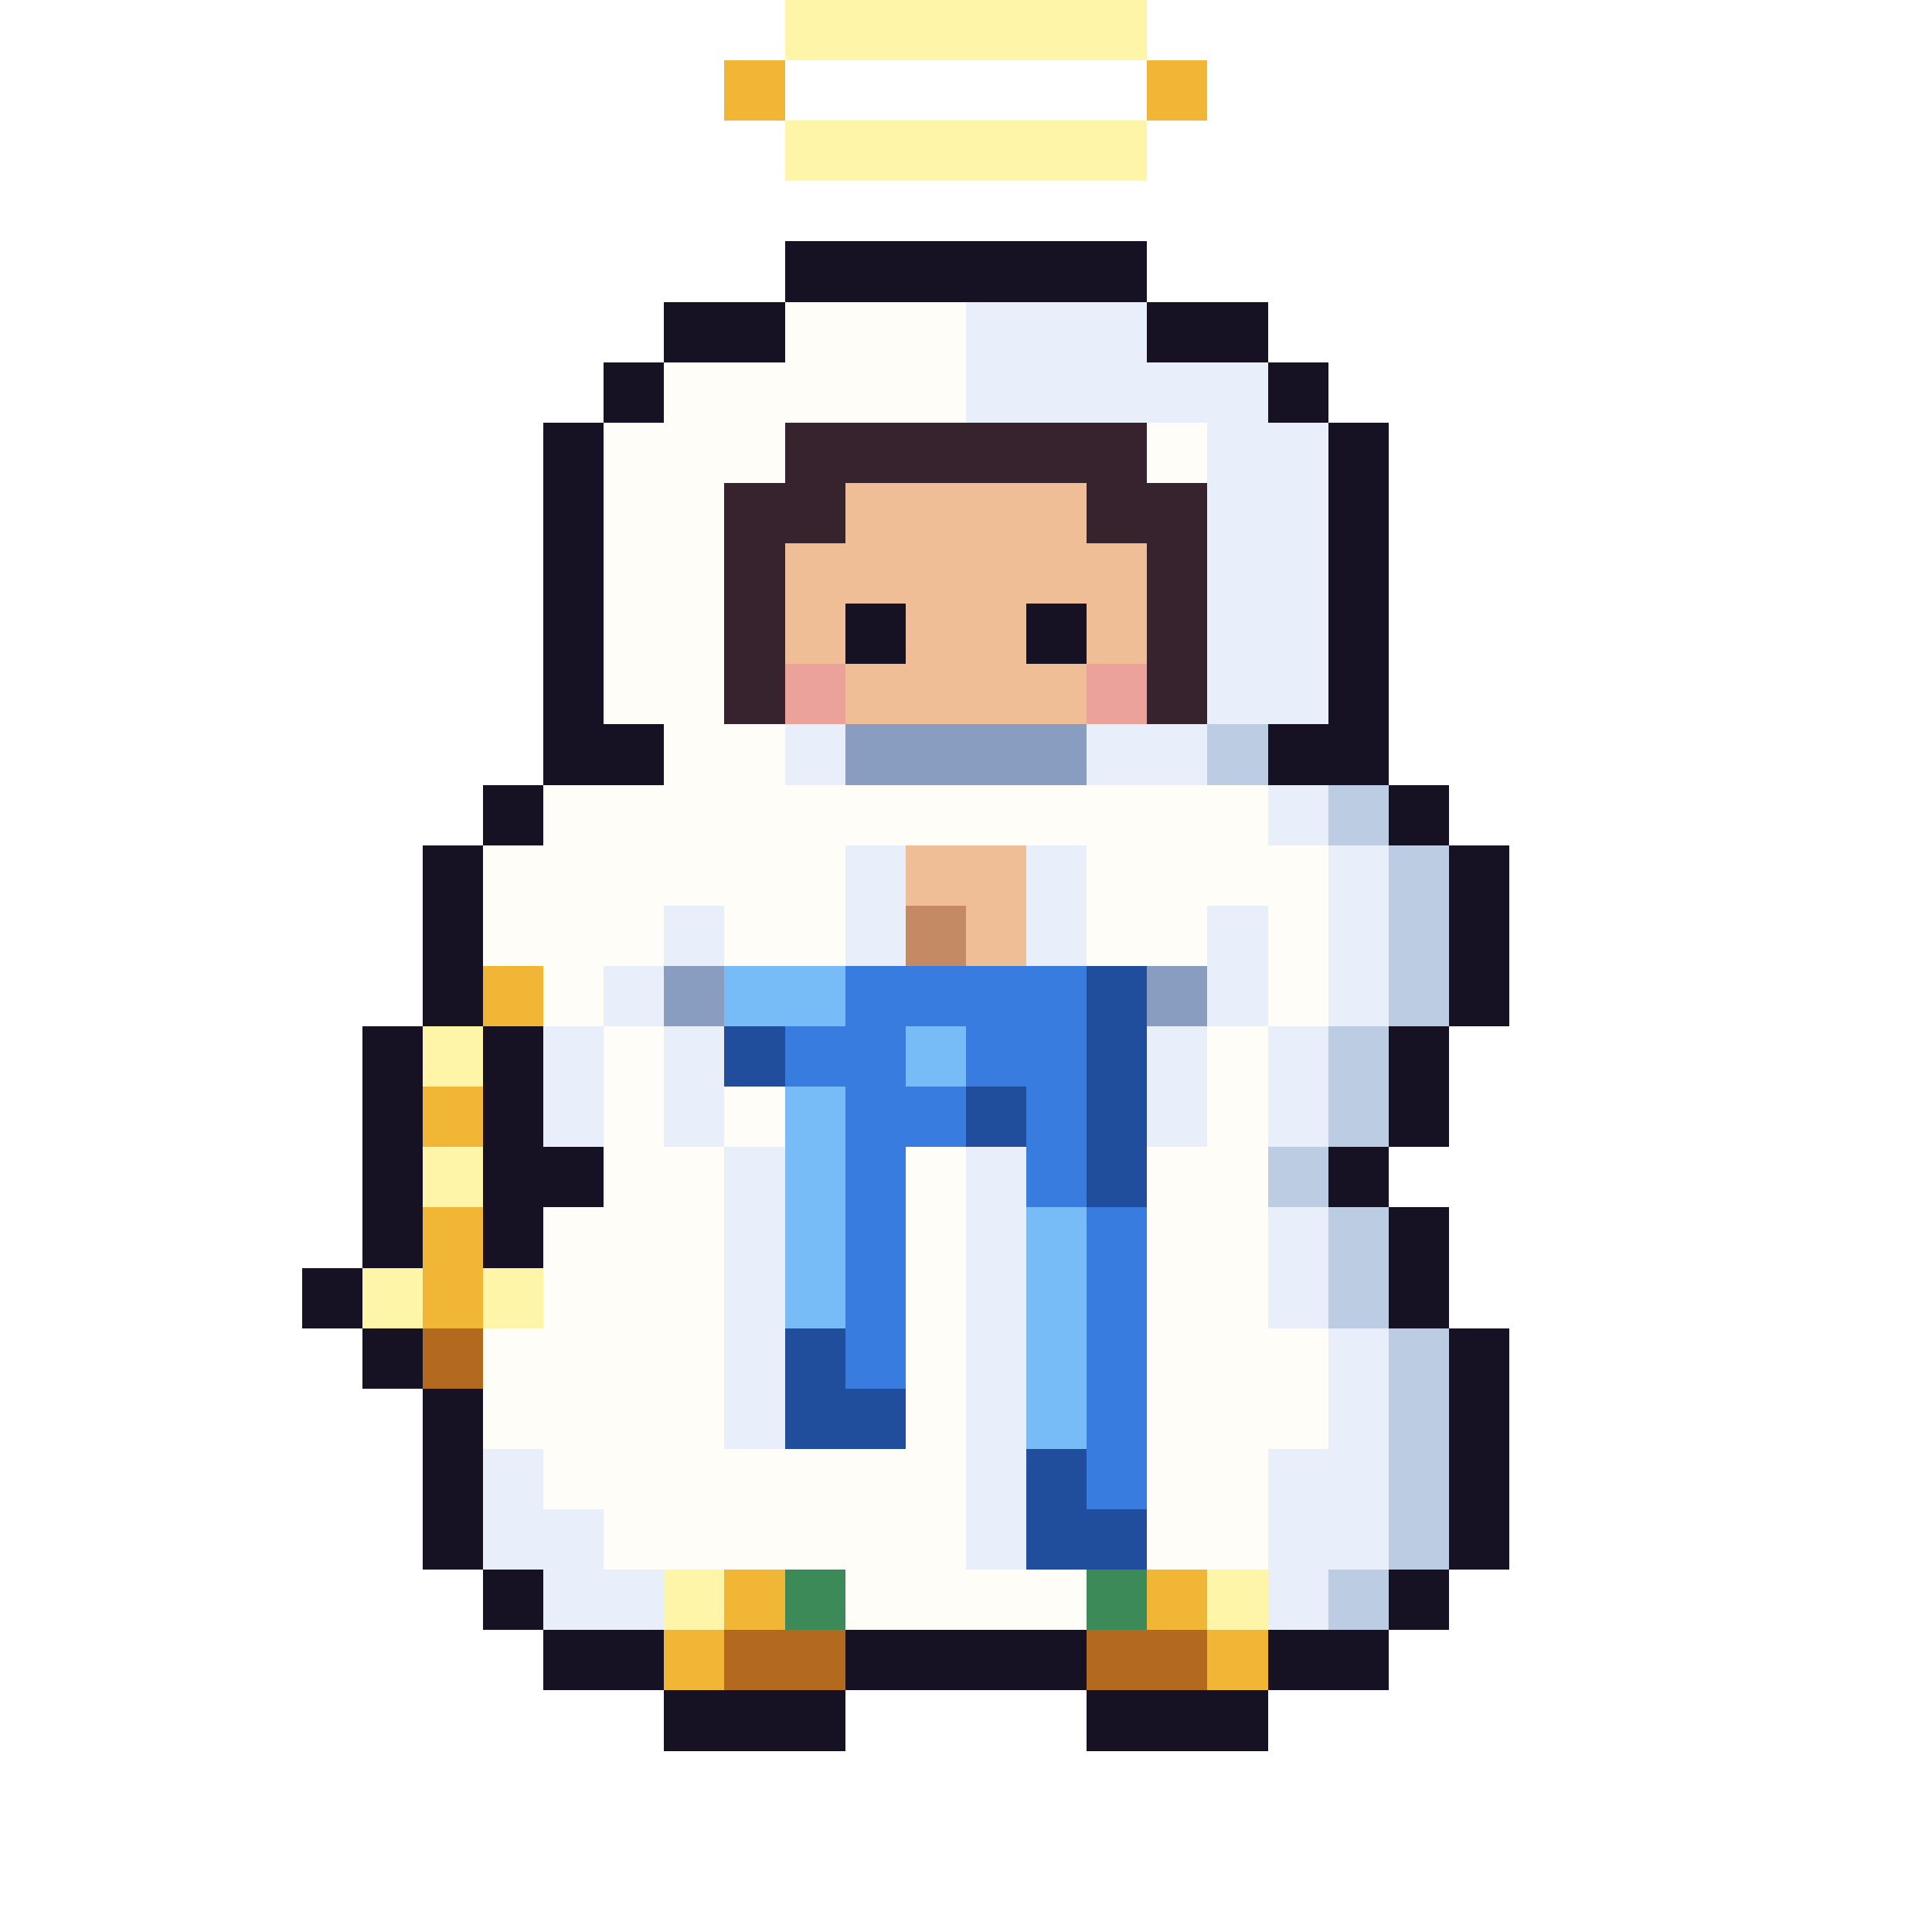
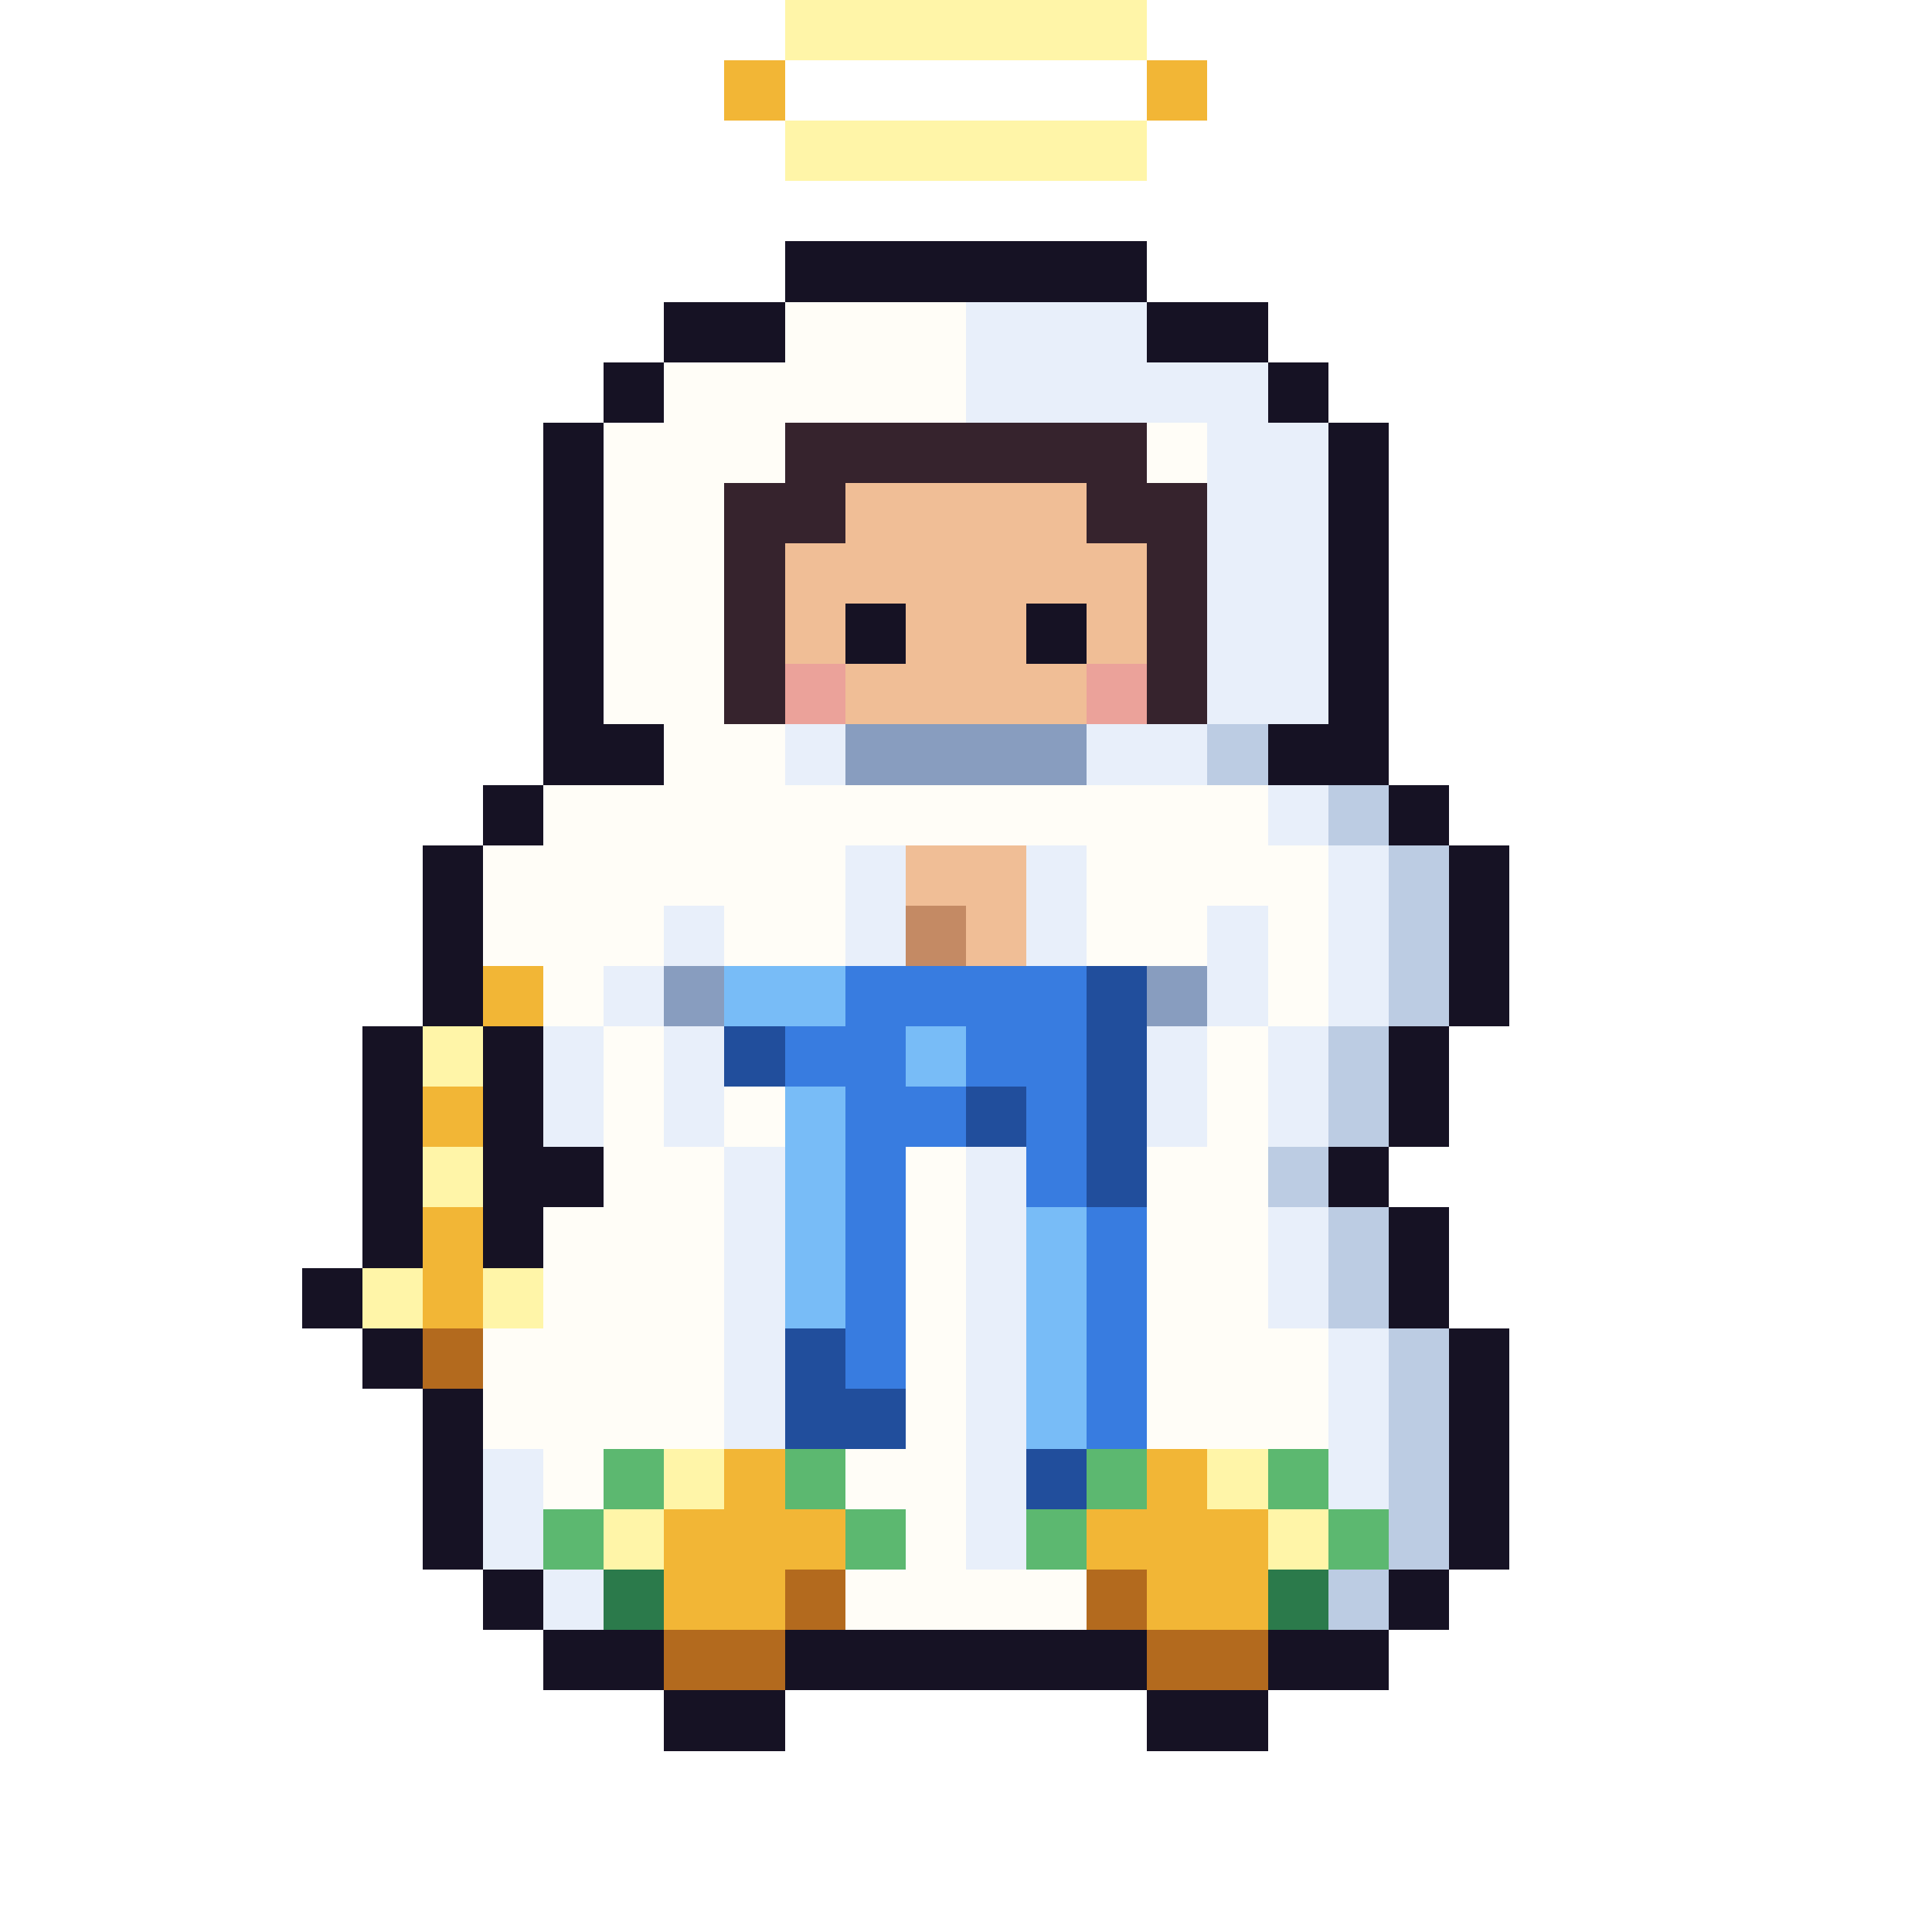
<svg xmlns="http://www.w3.org/2000/svg" viewBox="0 0 32 32" width="256" height="256" shape-rendering="crispEdges">
  <rect x="13" y="0" width="6" height="1" fill="#fff5a8" />
  <rect x="12" y="1" width="1" height="1" fill="#f2b636" />
  <rect x="19" y="1" width="1" height="1" fill="#f2b636" />
  <rect x="13" y="2" width="6" height="1" fill="#fff5a8" />
  <rect x="13" y="4" width="6" height="1" fill="#161224" />
  <rect x="11" y="5" width="2" height="1" fill="#161224" />
  <rect x="13" y="5" width="3" height="1" fill="#fffdf7" />
  <rect x="16" y="5" width="3" height="1" fill="#e8effa" />
  <rect x="19" y="5" width="2" height="1" fill="#161224" />
  <rect x="10" y="6" width="1" height="1" fill="#161224" />
  <rect x="11" y="6" width="5" height="1" fill="#fffdf7" />
  <rect x="16" y="6" width="5" height="1" fill="#e8effa" />
  <rect x="21" y="6" width="1" height="1" fill="#161224" />
  <rect x="9" y="7" width="1" height="1" fill="#161224" />
  <rect x="10" y="7" width="3" height="1" fill="#fffdf7" />
  <rect x="13" y="7" width="6" height="1" fill="#36232d" />
  <rect x="19" y="7" width="1" height="1" fill="#fffdf7" />
  <rect x="20" y="7" width="2" height="1" fill="#e8effa" />
  <rect x="22" y="7" width="1" height="1" fill="#161224" />
  <rect x="9" y="8" width="1" height="1" fill="#161224" />
  <rect x="10" y="8" width="2" height="1" fill="#fffdf7" />
  <rect x="12" y="8" width="2" height="1" fill="#36232d" />
  <rect x="14" y="8" width="4" height="1" fill="#f0be96" />
  <rect x="18" y="8" width="2" height="1" fill="#36232d" />
  <rect x="20" y="8" width="2" height="1" fill="#e8effa" />
  <rect x="22" y="8" width="1" height="1" fill="#161224" />
  <rect x="9" y="9" width="1" height="1" fill="#161224" />
  <rect x="10" y="9" width="2" height="1" fill="#fffdf7" />
  <rect x="12" y="9" width="1" height="1" fill="#36232d" />
  <rect x="13" y="9" width="6" height="1" fill="#f0be96" />
  <rect x="19" y="9" width="1" height="1" fill="#36232d" />
  <rect x="20" y="9" width="2" height="1" fill="#e8effa" />
  <rect x="22" y="9" width="1" height="1" fill="#161224" />
  <rect x="9" y="10" width="1" height="1" fill="#161224" />
  <rect x="10" y="10" width="2" height="1" fill="#fffdf7" />
  <rect x="12" y="10" width="1" height="1" fill="#36232d" />
  <rect x="13" y="10" width="1" height="1" fill="#f0be96" />
  <rect x="14" y="10" width="1" height="1" fill="#161224" />
  <rect x="15" y="10" width="2" height="1" fill="#f0be96" />
  <rect x="17" y="10" width="1" height="1" fill="#161224" />
  <rect x="18" y="10" width="1" height="1" fill="#f0be96" />
  <rect x="19" y="10" width="1" height="1" fill="#36232d" />
  <rect x="20" y="10" width="2" height="1" fill="#e8effa" />
  <rect x="22" y="10" width="1" height="1" fill="#161224" />
  <rect x="9" y="11" width="1" height="1" fill="#161224" />
  <rect x="10" y="11" width="2" height="1" fill="#fffdf7" />
  <rect x="12" y="11" width="1" height="1" fill="#36232d" />
  <rect x="13" y="11" width="1" height="1" fill="#eba29a" />
  <rect x="14" y="11" width="4" height="1" fill="#f0be96" />
  <rect x="18" y="11" width="1" height="1" fill="#eba29a" />
  <rect x="19" y="11" width="1" height="1" fill="#36232d" />
  <rect x="20" y="11" width="2" height="1" fill="#e8effa" />
  <rect x="22" y="11" width="1" height="1" fill="#161224" />
  <rect x="9" y="12" width="2" height="1" fill="#161224" />
  <rect x="11" y="12" width="2" height="1" fill="#fffdf7" />
  <rect x="13" y="12" width="1" height="1" fill="#e8effa" />
  <rect x="14" y="12" width="4" height="1" fill="#889dbf" />
  <rect x="18" y="12" width="2" height="1" fill="#e8effa" />
  <rect x="20" y="12" width="1" height="1" fill="#bccce3" />
  <rect x="21" y="12" width="2" height="1" fill="#161224" />
  <rect x="8" y="13" width="1" height="1" fill="#161224" />
  <rect x="9" y="13" width="12" height="1" fill="#fffdf7" />
  <rect x="21" y="13" width="1" height="1" fill="#e8effa" />
  <rect x="22" y="13" width="1" height="1" fill="#bccce3" />
  <rect x="23" y="13" width="1" height="1" fill="#161224" />
  <rect x="7" y="14" width="1" height="1" fill="#161224" />
  <rect x="8" y="14" width="6" height="1" fill="#fffdf7" />
  <rect x="14" y="14" width="1" height="1" fill="#e8effa" />
  <rect x="15" y="14" width="2" height="1" fill="#f0be96" />
  <rect x="17" y="14" width="1" height="1" fill="#e8effa" />
  <rect x="18" y="14" width="4" height="1" fill="#fffdf7" />
  <rect x="22" y="14" width="1" height="1" fill="#e8effa" />
  <rect x="23" y="14" width="1" height="1" fill="#bccce3" />
  <rect x="24" y="14" width="1" height="1" fill="#161224" />
  <rect x="7" y="15" width="1" height="1" fill="#161224" />
  <rect x="8" y="15" width="3" height="1" fill="#fffdf7" />
  <rect x="11" y="15" width="1" height="1" fill="#e8effa" />
  <rect x="12" y="15" width="2" height="1" fill="#fffdf7" />
  <rect x="14" y="15" width="1" height="1" fill="#e8effa" />
  <rect x="15" y="15" width="1" height="1" fill="#c48a64" />
  <rect x="16" y="15" width="1" height="1" fill="#f0be96" />
  <rect x="17" y="15" width="1" height="1" fill="#e8effa" />
  <rect x="18" y="15" width="2" height="1" fill="#fffdf7" />
  <rect x="20" y="15" width="1" height="1" fill="#e8effa" />
  <rect x="21" y="15" width="1" height="1" fill="#fffdf7" />
  <rect x="22" y="15" width="1" height="1" fill="#e8effa" />
  <rect x="23" y="15" width="1" height="1" fill="#bccce3" />
  <rect x="24" y="15" width="1" height="1" fill="#161224" />
  <rect x="7" y="16" width="1" height="1" fill="#161224" />
  <rect x="8" y="16" width="1" height="1" fill="#f2b636" />
  <rect x="9" y="16" width="1" height="1" fill="#fffdf7" />
  <rect x="10" y="16" width="1" height="1" fill="#e8effa" />
  <rect x="11" y="16" width="1" height="1" fill="#889dbf" />
  <rect x="12" y="16" width="2" height="1" fill="#78bcf7" />
  <rect x="14" y="16" width="4" height="1" fill="#387ce0" />
  <rect x="18" y="16" width="1" height="1" fill="#214e9c" />
  <rect x="19" y="16" width="1" height="1" fill="#889dbf" />
  <rect x="20" y="16" width="1" height="1" fill="#e8effa" />
  <rect x="21" y="16" width="1" height="1" fill="#fffdf7" />
  <rect x="22" y="16" width="1" height="1" fill="#e8effa" />
  <rect x="23" y="16" width="1" height="1" fill="#bccce3" />
  <rect x="24" y="16" width="1" height="1" fill="#161224" />
  <rect x="6" y="17" width="1" height="1" fill="#161224" />
  <rect x="7" y="17" width="1" height="1" fill="#fff5a8" />
  <rect x="8" y="17" width="1" height="1" fill="#161224" />
  <rect x="9" y="17" width="1" height="1" fill="#e8effa" />
  <rect x="10" y="17" width="1" height="1" fill="#fffdf7" />
  <rect x="11" y="17" width="1" height="1" fill="#e8effa" />
  <rect x="12" y="17" width="1" height="1" fill="#214e9c" />
  <rect x="13" y="17" width="2" height="1" fill="#387ce0" />
  <rect x="15" y="17" width="1" height="1" fill="#78bcf7" />
  <rect x="16" y="17" width="2" height="1" fill="#387ce0" />
  <rect x="18" y="17" width="1" height="1" fill="#214e9c" />
  <rect x="19" y="17" width="1" height="1" fill="#e8effa" />
  <rect x="20" y="17" width="1" height="1" fill="#fffdf7" />
  <rect x="21" y="17" width="1" height="1" fill="#e8effa" />
  <rect x="22" y="17" width="1" height="1" fill="#bccce3" />
  <rect x="23" y="17" width="1" height="1" fill="#161224" />
  <rect x="6" y="18" width="1" height="1" fill="#161224" />
  <rect x="7" y="18" width="1" height="1" fill="#f2b636" />
  <rect x="8" y="18" width="1" height="1" fill="#161224" />
  <rect x="9" y="18" width="1" height="1" fill="#e8effa" />
  <rect x="10" y="18" width="1" height="1" fill="#fffdf7" />
  <rect x="11" y="18" width="1" height="1" fill="#e8effa" />
  <rect x="12" y="18" width="1" height="1" fill="#fffdf7" />
  <rect x="13" y="18" width="1" height="1" fill="#78bcf7" />
  <rect x="14" y="18" width="2" height="1" fill="#387ce0" />
  <rect x="16" y="18" width="1" height="1" fill="#214e9c" />
  <rect x="17" y="18" width="1" height="1" fill="#387ce0" />
  <rect x="18" y="18" width="1" height="1" fill="#214e9c" />
  <rect x="19" y="18" width="1" height="1" fill="#e8effa" />
  <rect x="20" y="18" width="1" height="1" fill="#fffdf7" />
  <rect x="21" y="18" width="1" height="1" fill="#e8effa" />
  <rect x="22" y="18" width="1" height="1" fill="#bccce3" />
  <rect x="23" y="18" width="1" height="1" fill="#161224" />
  <rect x="6" y="19" width="1" height="1" fill="#161224" />
  <rect x="7" y="19" width="1" height="1" fill="#fff5a8" />
  <rect x="8" y="19" width="2" height="1" fill="#161224" />
  <rect x="10" y="19" width="2" height="1" fill="#fffdf7" />
  <rect x="12" y="19" width="1" height="1" fill="#e8effa" />
  <rect x="13" y="19" width="1" height="1" fill="#78bcf7" />
  <rect x="14" y="19" width="1" height="1" fill="#387ce0" />
  <rect x="15" y="19" width="1" height="1" fill="#fffdf7" />
  <rect x="16" y="19" width="1" height="1" fill="#e8effa" />
  <rect x="17" y="19" width="1" height="1" fill="#387ce0" />
  <rect x="18" y="19" width="1" height="1" fill="#214e9c" />
  <rect x="19" y="19" width="2" height="1" fill="#fffdf7" />
  <rect x="21" y="19" width="1" height="1" fill="#bccce3" />
  <rect x="22" y="19" width="1" height="1" fill="#161224" />
  <rect x="6" y="20" width="1" height="1" fill="#161224" />
  <rect x="7" y="20" width="1" height="1" fill="#f2b636" />
  <rect x="8" y="20" width="1" height="1" fill="#161224" />
  <rect x="9" y="20" width="3" height="1" fill="#fffdf7" />
  <rect x="12" y="20" width="1" height="1" fill="#e8effa" />
  <rect x="13" y="20" width="1" height="1" fill="#78bcf7" />
  <rect x="14" y="20" width="1" height="1" fill="#387ce0" />
  <rect x="15" y="20" width="1" height="1" fill="#fffdf7" />
  <rect x="16" y="20" width="1" height="1" fill="#e8effa" />
  <rect x="17" y="20" width="1" height="1" fill="#78bcf7" />
  <rect x="18" y="20" width="1" height="1" fill="#387ce0" />
  <rect x="19" y="20" width="2" height="1" fill="#fffdf7" />
  <rect x="21" y="20" width="1" height="1" fill="#e8effa" />
  <rect x="22" y="20" width="1" height="1" fill="#bccce3" />
  <rect x="23" y="20" width="1" height="1" fill="#161224" />
  <rect x="5" y="21" width="1" height="1" fill="#161224" />
  <rect x="6" y="21" width="1" height="1" fill="#fff5a8" />
  <rect x="7" y="21" width="1" height="1" fill="#f2b636" />
  <rect x="8" y="21" width="1" height="1" fill="#fff5a8" />
  <rect x="9" y="21" width="3" height="1" fill="#fffdf7" />
  <rect x="12" y="21" width="1" height="1" fill="#e8effa" />
  <rect x="13" y="21" width="1" height="1" fill="#78bcf7" />
  <rect x="14" y="21" width="1" height="1" fill="#387ce0" />
  <rect x="15" y="21" width="1" height="1" fill="#fffdf7" />
  <rect x="16" y="21" width="1" height="1" fill="#e8effa" />
  <rect x="17" y="21" width="1" height="1" fill="#78bcf7" />
  <rect x="18" y="21" width="1" height="1" fill="#387ce0" />
  <rect x="19" y="21" width="2" height="1" fill="#fffdf7" />
  <rect x="21" y="21" width="1" height="1" fill="#e8effa" />
  <rect x="22" y="21" width="1" height="1" fill="#bccce3" />
  <rect x="23" y="21" width="1" height="1" fill="#161224" />
  <rect x="6" y="22" width="1" height="1" fill="#161224" />
  <rect x="7" y="22" width="1" height="1" fill="#b36a1e" />
  <rect x="8" y="22" width="4" height="1" fill="#fffdf7" />
  <rect x="12" y="22" width="1" height="1" fill="#e8effa" />
  <rect x="13" y="22" width="1" height="1" fill="#214e9c" />
  <rect x="14" y="22" width="1" height="1" fill="#387ce0" />
  <rect x="15" y="22" width="1" height="1" fill="#fffdf7" />
  <rect x="16" y="22" width="1" height="1" fill="#e8effa" />
  <rect x="17" y="22" width="1" height="1" fill="#78bcf7" />
  <rect x="18" y="22" width="1" height="1" fill="#387ce0" />
  <rect x="19" y="22" width="3" height="1" fill="#fffdf7" />
  <rect x="22" y="22" width="1" height="1" fill="#e8effa" />
  <rect x="23" y="22" width="1" height="1" fill="#bccce3" />
  <rect x="24" y="22" width="1" height="1" fill="#161224" />
  <rect x="7" y="23" width="1" height="1" fill="#161224" />
  <rect x="8" y="23" width="4" height="1" fill="#fffdf7" />
  <rect x="12" y="23" width="1" height="1" fill="#e8effa" />
  <rect x="13" y="23" width="2" height="1" fill="#214e9c" />
  <rect x="15" y="23" width="1" height="1" fill="#fffdf7" />
  <rect x="16" y="23" width="1" height="1" fill="#e8effa" />
  <rect x="17" y="23" width="1" height="1" fill="#78bcf7" />
  <rect x="18" y="23" width="1" height="1" fill="#387ce0" />
  <rect x="19" y="23" width="3" height="1" fill="#fffdf7" />
  <rect x="22" y="23" width="1" height="1" fill="#e8effa" />
  <rect x="23" y="23" width="1" height="1" fill="#bccce3" />
  <rect x="24" y="23" width="1" height="1" fill="#161224" />
  <rect x="7" y="24" width="1" height="1" fill="#161224" />
  <rect x="8" y="24" width="1" height="1" fill="#e8effa" />
-   <rect x="9" y="24" width="7" height="1" fill="#fffdf7" />
+   <rect x="9" y="24" width="1" height="1" fill="#fffdf7" />
+   <rect x="10" y="24" width="1" height="1" fill="#5cb870" />
+   <rect x="11" y="24" width="1" height="1" fill="#fff5a8" />
+   <rect x="12" y="24" width="1" height="1" fill="#f2b636" />
+   <rect x="13" y="24" width="1" height="1" fill="#5cb870" />
+   <rect x="14" y="24" width="2" height="1" fill="#fffdf7" />
  <rect x="16" y="24" width="1" height="1" fill="#e8effa" />
  <rect x="17" y="24" width="1" height="1" fill="#214e9c" />
-   <rect x="18" y="24" width="1" height="1" fill="#387ce0" />
-   <rect x="19" y="24" width="2" height="1" fill="#fffdf7" />
-   <rect x="21" y="24" width="2" height="1" fill="#e8effa" />
+   <rect x="18" y="24" width="1" height="1" fill="#5cb870" />
+   <rect x="19" y="24" width="1" height="1" fill="#f2b636" />
+   <rect x="20" y="24" width="1" height="1" fill="#fff5a8" />
+   <rect x="21" y="24" width="1" height="1" fill="#5cb870" />
+   <rect x="22" y="24" width="1" height="1" fill="#e8effa" />
  <rect x="23" y="24" width="1" height="1" fill="#bccce3" />
  <rect x="24" y="24" width="1" height="1" fill="#161224" />
  <rect x="7" y="25" width="1" height="1" fill="#161224" />
-   <rect x="8" y="25" width="2" height="1" fill="#e8effa" />
-   <rect x="10" y="25" width="6" height="1" fill="#fffdf7" />
+   <rect x="8" y="25" width="1" height="1" fill="#e8effa" />
+   <rect x="9" y="25" width="1" height="1" fill="#5cb870" />
+   <rect x="10" y="25" width="1" height="1" fill="#fff5a8" />
+   <rect x="11" y="25" width="3" height="1" fill="#f2b636" />
+   <rect x="14" y="25" width="1" height="1" fill="#5cb870" />
+   <rect x="15" y="25" width="1" height="1" fill="#fffdf7" />
  <rect x="16" y="25" width="1" height="1" fill="#e8effa" />
-   <rect x="17" y="25" width="2" height="1" fill="#214e9c" />
-   <rect x="19" y="25" width="2" height="1" fill="#fffdf7" />
-   <rect x="21" y="25" width="2" height="1" fill="#e8effa" />
+   <rect x="17" y="25" width="1" height="1" fill="#5cb870" />
+   <rect x="18" y="25" width="3" height="1" fill="#f2b636" />
+   <rect x="21" y="25" width="1" height="1" fill="#fff5a8" />
+   <rect x="22" y="25" width="1" height="1" fill="#5cb870" />
  <rect x="23" y="25" width="1" height="1" fill="#bccce3" />
  <rect x="24" y="25" width="1" height="1" fill="#161224" />
  <rect x="8" y="26" width="1" height="1" fill="#161224" />
-   <rect x="9" y="26" width="2" height="1" fill="#e8effa" />
-   <rect x="11" y="26" width="1" height="1" fill="#fff5a8" />
-   <rect x="12" y="26" width="1" height="1" fill="#f2b636" />
-   <rect x="13" y="26" width="1" height="1" fill="#3b8a57" />
+   <rect x="9" y="26" width="1" height="1" fill="#e8effa" />
+   <rect x="10" y="26" width="1" height="1" fill="#2b7a4b" />
+   <rect x="11" y="26" width="2" height="1" fill="#f2b636" />
+   <rect x="13" y="26" width="1" height="1" fill="#b36a1e" />
  <rect x="14" y="26" width="4" height="1" fill="#fffdf7" />
-   <rect x="18" y="26" width="1" height="1" fill="#3b8a57" />
-   <rect x="19" y="26" width="1" height="1" fill="#f2b636" />
-   <rect x="20" y="26" width="1" height="1" fill="#fff5a8" />
-   <rect x="21" y="26" width="1" height="1" fill="#e8effa" />
+   <rect x="18" y="26" width="1" height="1" fill="#b36a1e" />
+   <rect x="19" y="26" width="2" height="1" fill="#f2b636" />
+   <rect x="21" y="26" width="1" height="1" fill="#2b7a4b" />
  <rect x="22" y="26" width="1" height="1" fill="#bccce3" />
  <rect x="23" y="26" width="1" height="1" fill="#161224" />
  <rect x="9" y="27" width="2" height="1" fill="#161224" />
-   <rect x="11" y="27" width="1" height="1" fill="#f2b636" />
-   <rect x="12" y="27" width="2" height="1" fill="#b36a1e" />
-   <rect x="14" y="27" width="4" height="1" fill="#161224" />
-   <rect x="18" y="27" width="2" height="1" fill="#b36a1e" />
-   <rect x="20" y="27" width="1" height="1" fill="#f2b636" />
+   <rect x="11" y="27" width="2" height="1" fill="#b36a1e" />
+   <rect x="13" y="27" width="6" height="1" fill="#161224" />
+   <rect x="19" y="27" width="2" height="1" fill="#b36a1e" />
  <rect x="21" y="27" width="2" height="1" fill="#161224" />
-   <rect x="11" y="28" width="3" height="1" fill="#161224" />
-   <rect x="18" y="28" width="3" height="1" fill="#161224" />
+   <rect x="11" y="28" width="2" height="1" fill="#161224" />
+   <rect x="19" y="28" width="2" height="1" fill="#161224" />
</svg>
